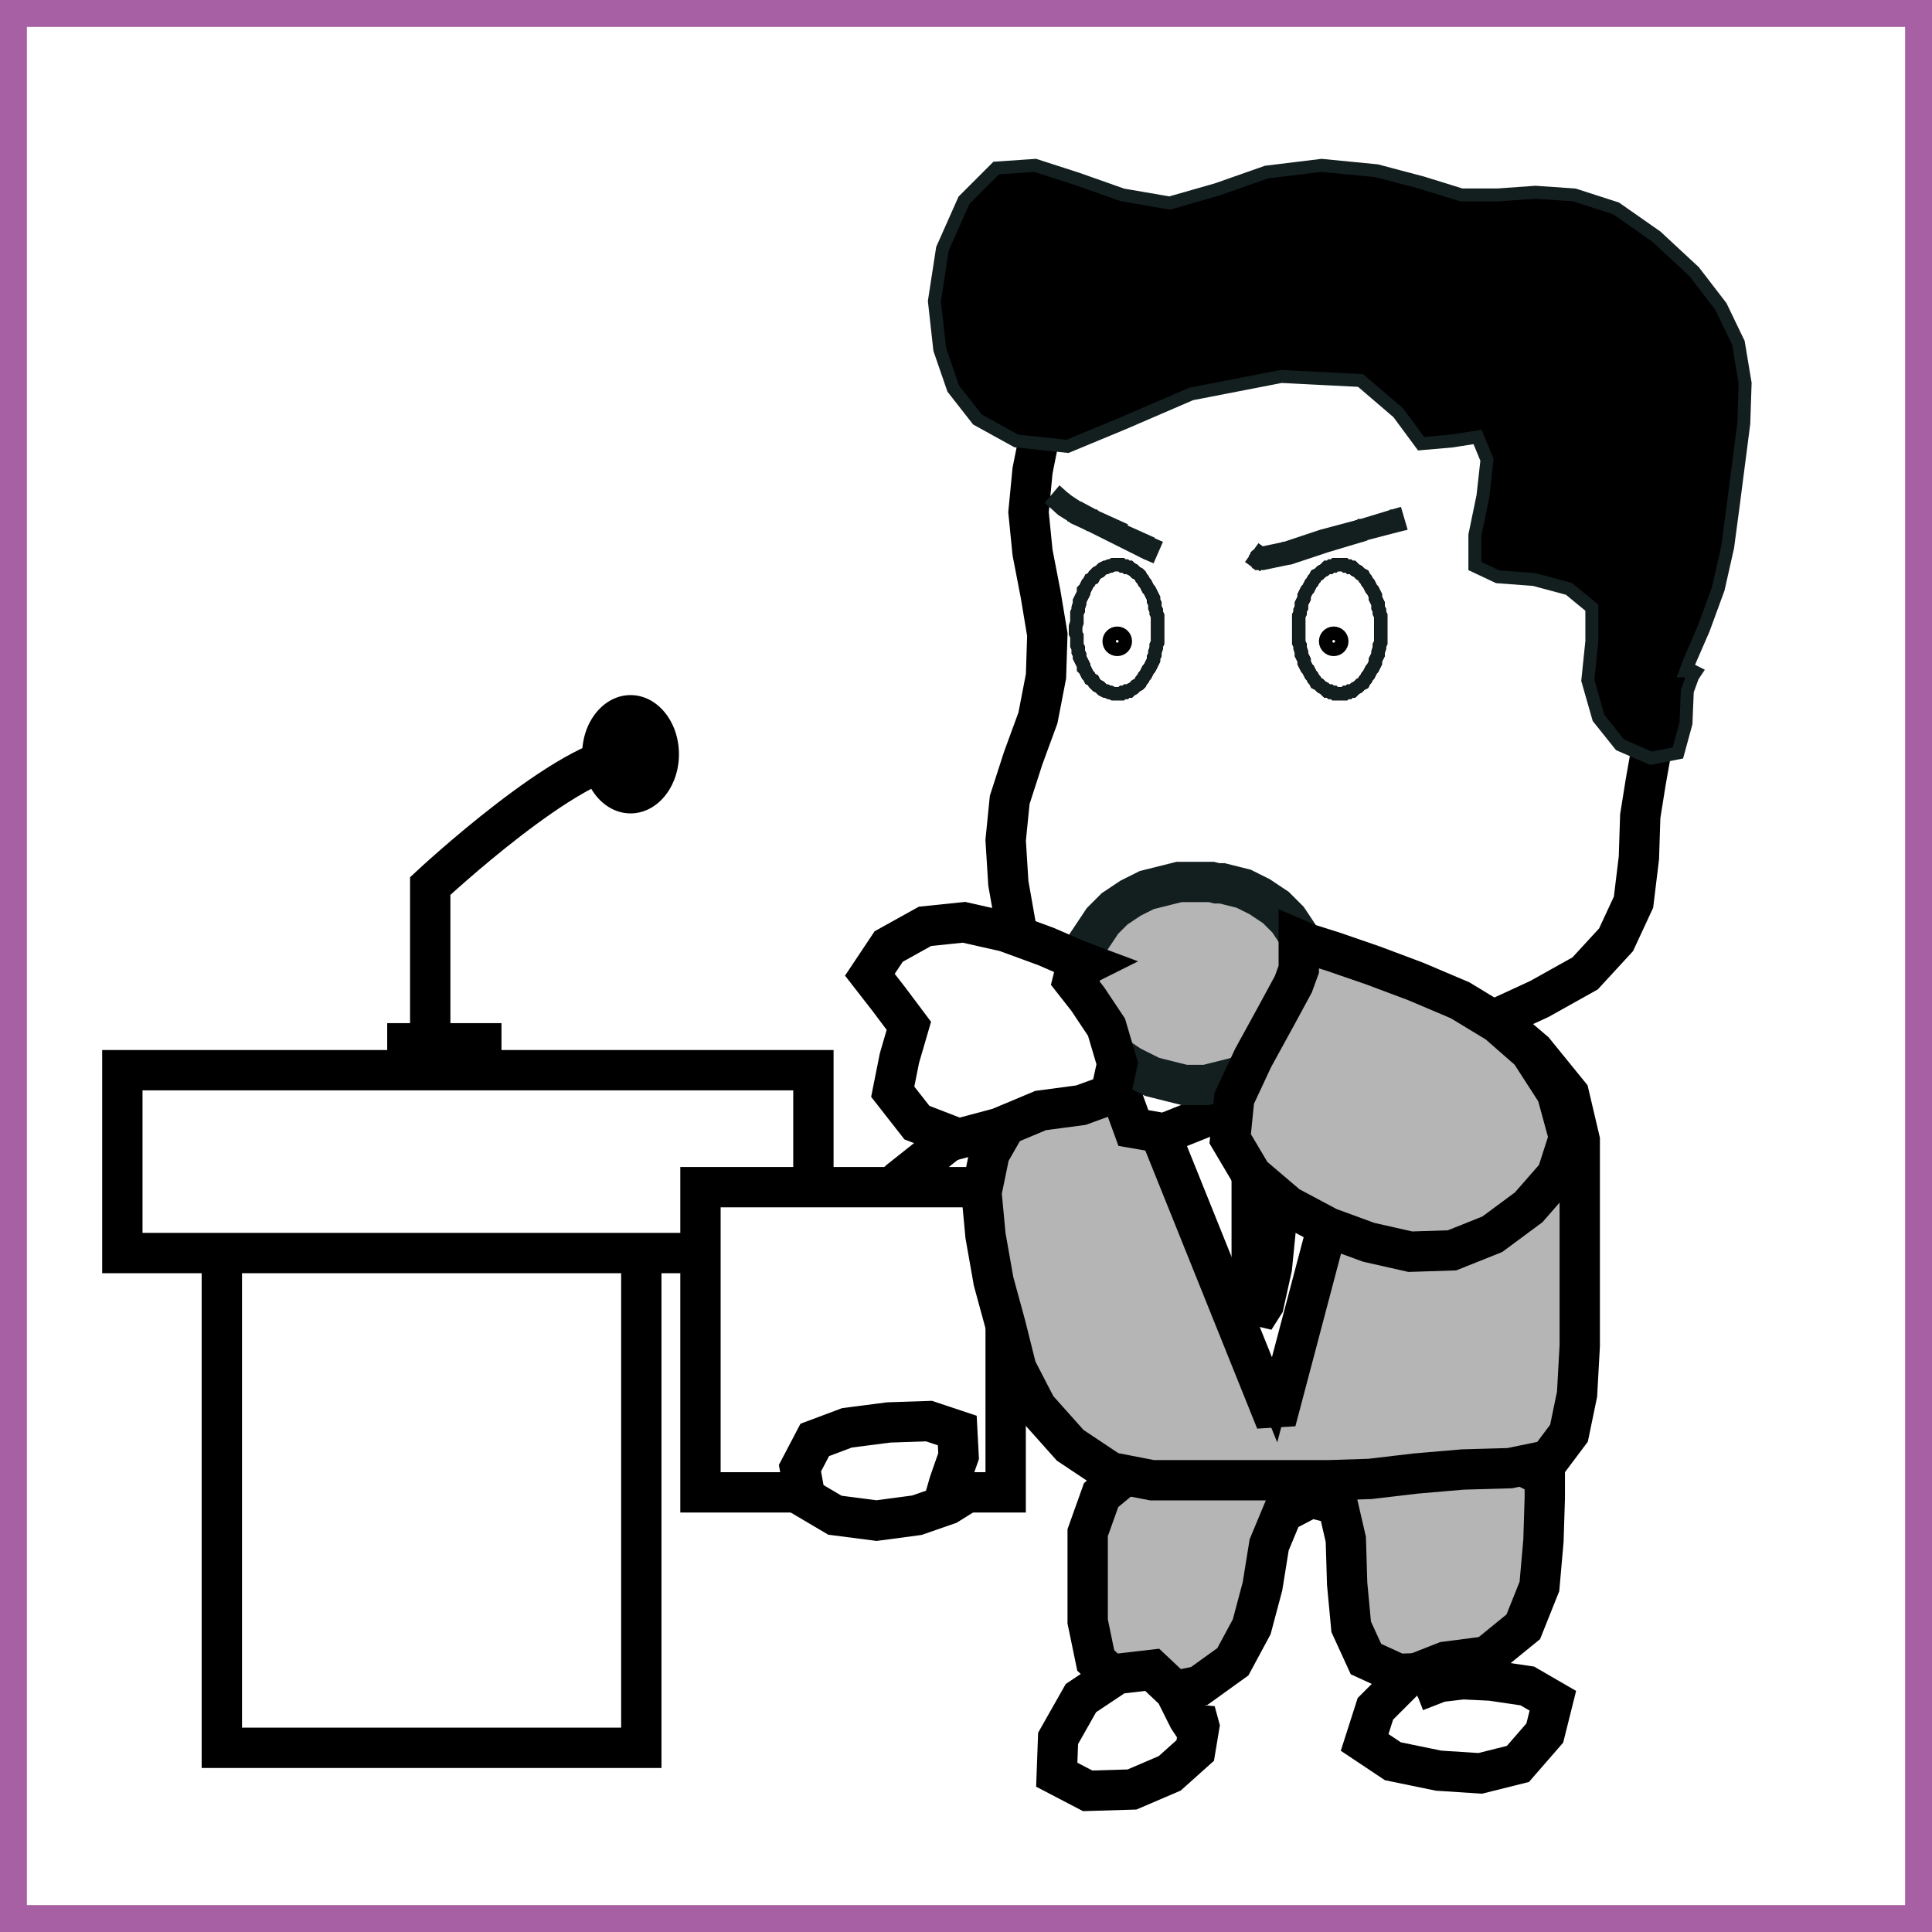
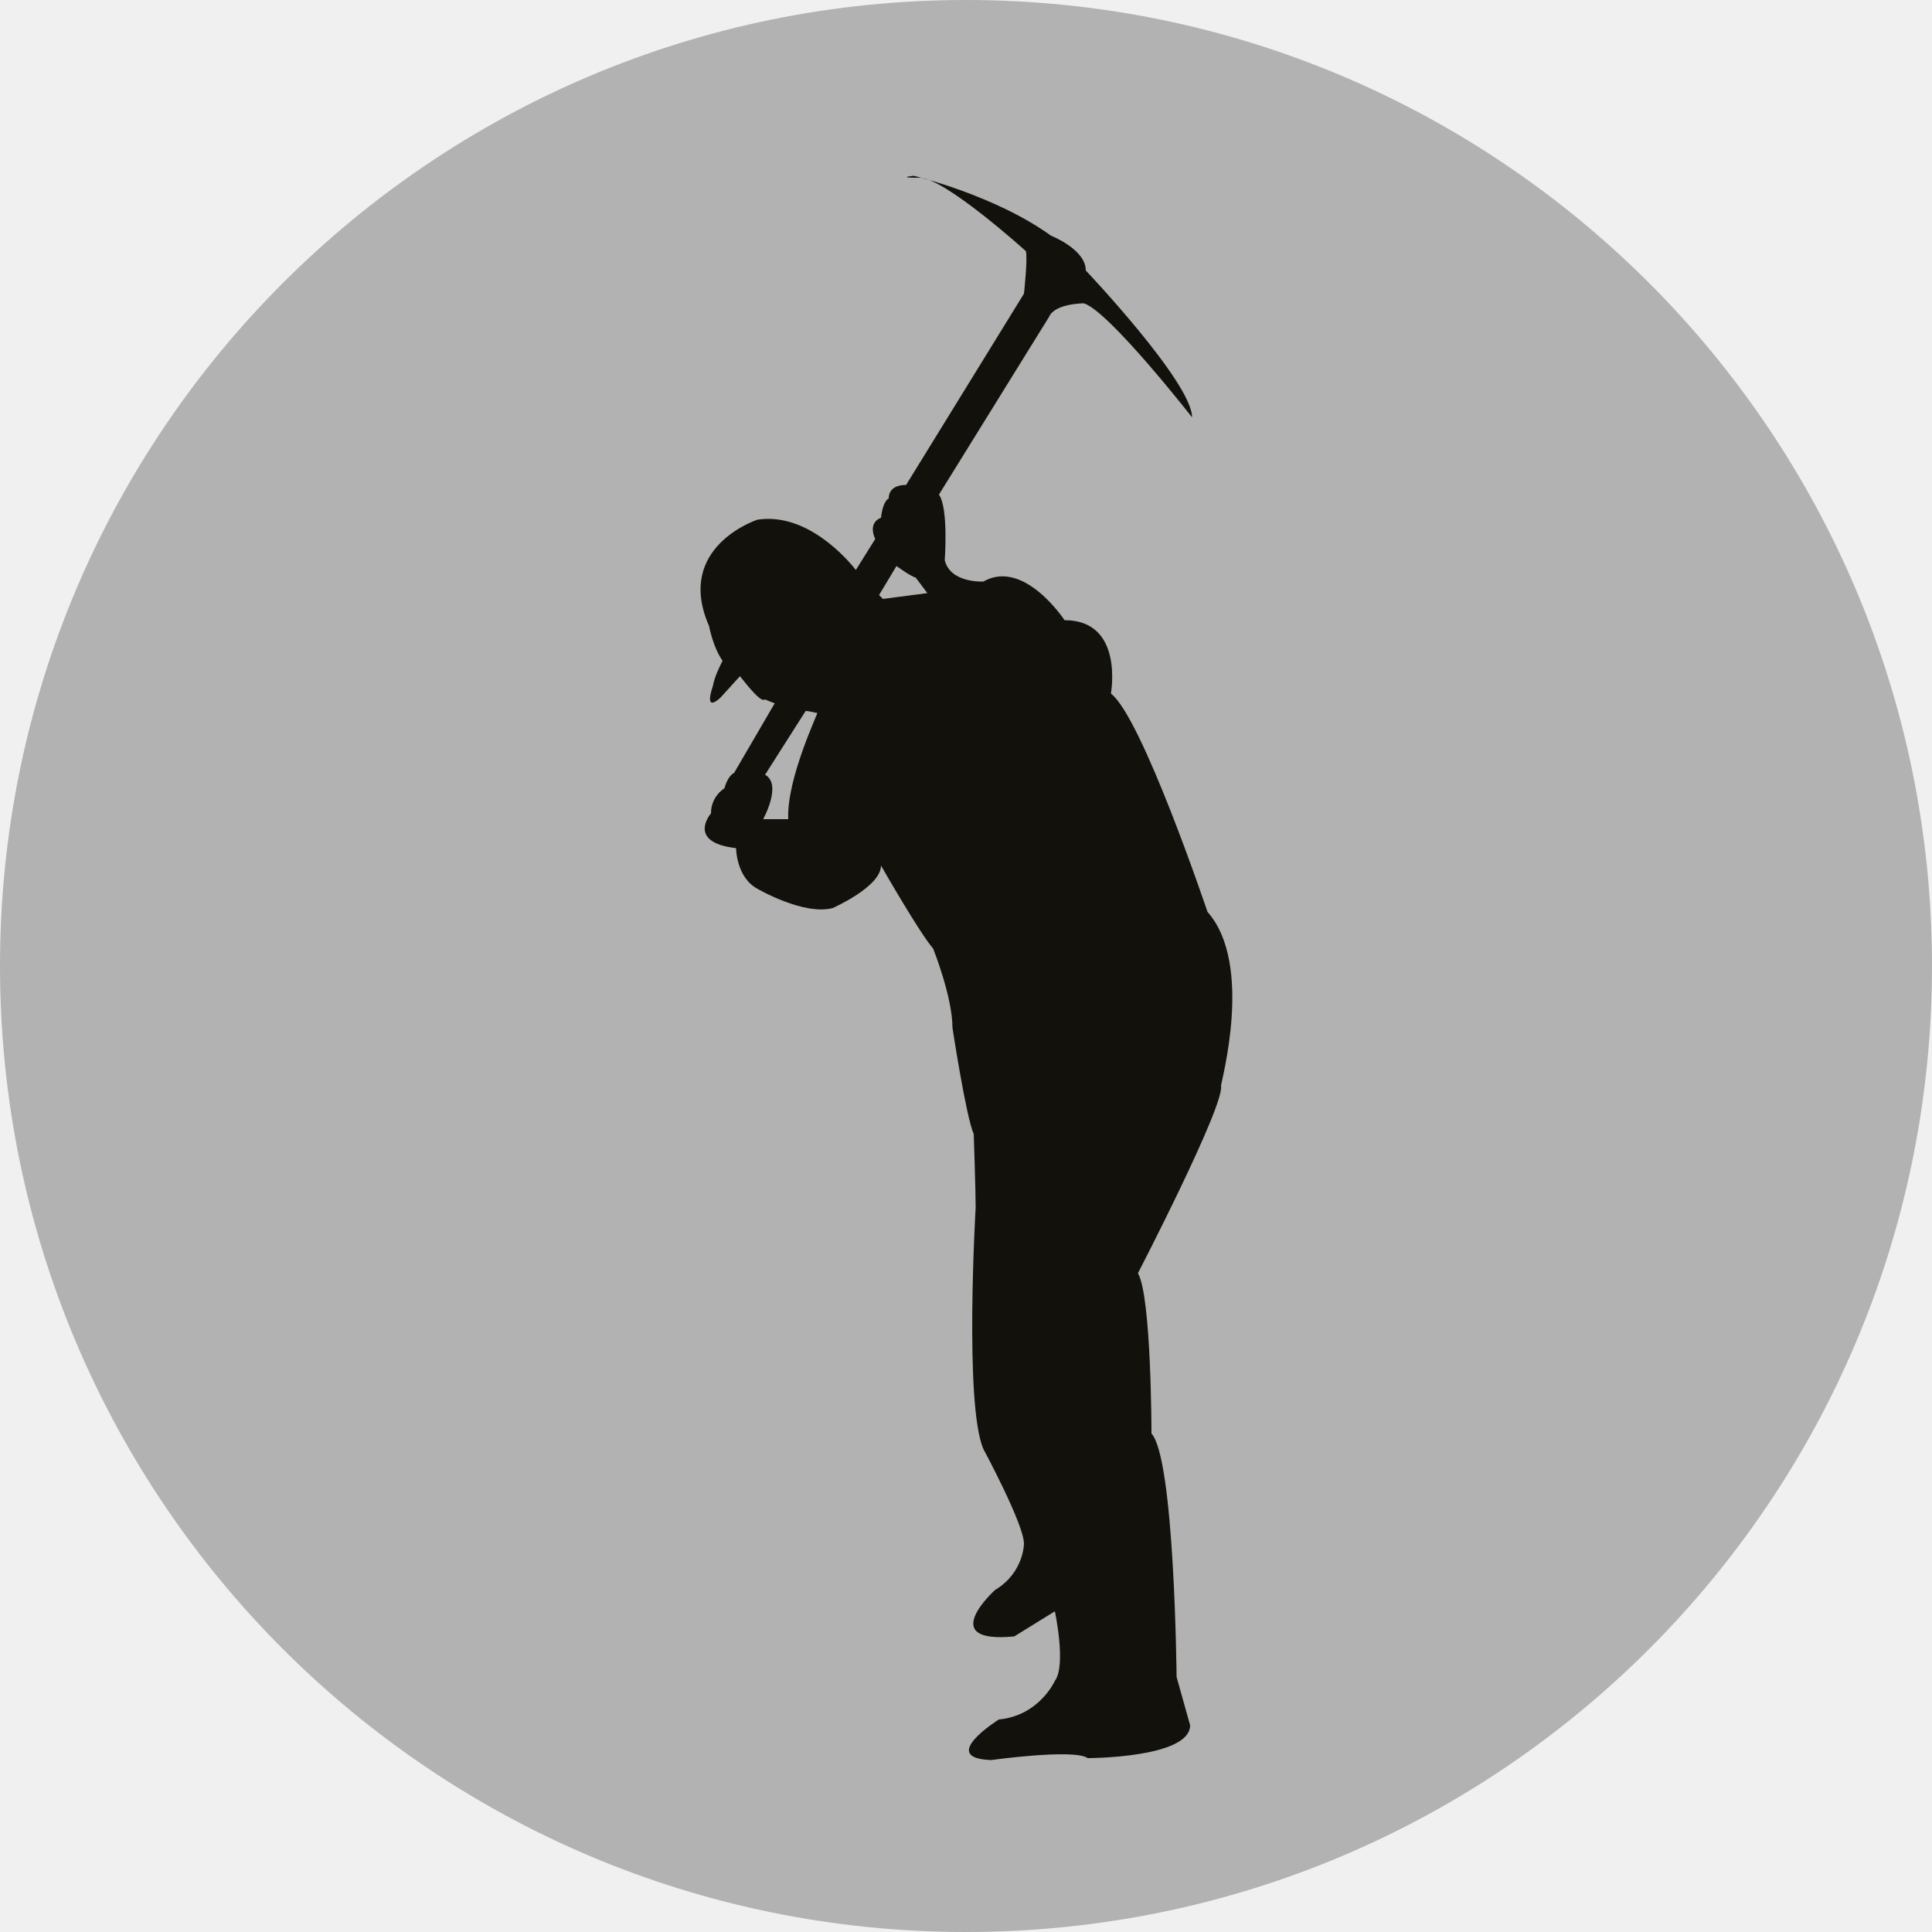
- <svg xmlns="http://www.w3.org/2000/svg" version="1.1" id="レイヤー_1" x="0px" y="0px" viewBox="349.5 226.3 143.7 143.7" enable-background="new 349.5 226.3 143.7 143.7" xml:space="preserve">
-   <rect x="350.5" y="227.3" fill="#FFFFFF" stroke="#A660A3" stroke-width="2" stroke-miterlimit="10" width="141.7" height="141.7" />
-   <rect x="366" y="314.9" fill="#FFFFFF" stroke="#000000" stroke-width="3" stroke-miterlimit="10" width="31.2" height="41.4" />
-   <rect x="358.6" y="305.9" fill="#FFFFFF" stroke="#000000" stroke-width="3" stroke-miterlimit="10" width="51.4" height="13.6" />
-   <polyline fill="none" stroke="#000000" stroke-width="3" stroke-miterlimit="10" points="378.3,303.9 381.5,303.9 386.8,303.9 " />
-   <path fill="none" stroke="#000000" stroke-width="3" stroke-miterlimit="10" d="M381.5,303.9v-11.7c0,0,10.5-9.8,14.8-9.7" />
-   <ellipse cx="396.4" cy="282.4" rx="3.6" ry="4.4" />
-   <polygon fill="#B5B5B6" stroke="#000000" stroke-miterlimit="10" points="464,335.1 464.3,334.8 464.4,334.6 464.4,335.4   464.4,337.7 464.3,340.9 464,344.3 462.8,347.3 460.1,349.5 456.7,350.7 453.5,350.8 451.1,349.7 450,347.3 449.7,344.1   449.6,340.8 449,338.2 447,337.7 444.9,338.8 443.9,341.2 443.4,344.3 442.6,347.3 441.2,349.9 438.7,351.7 435.7,352.3 433,351.7   431,349.8 430.4,346.9 430.4,343.5 430.4,340.3 431.4,337.5 434.3,335.1 438,333.2 441.3,332 444.5,331.4 447.8,331.2 451.2,331.2   454.4,331.2 457.3,331.7 460.1,333.3 462.1,335 463.1,335.5 463.6,335.4 " />
-   <polygon fill="none" stroke="#000000" stroke-width="3" stroke-miterlimit="2.613" points="464,335.1 464.3,334.8 464.4,334.6   464.4,335.4 464.4,337.7 464.3,340.9 464,344.3 462.8,347.3 460.1,349.5 456.7,350.7 453.5,350.8 451.1,349.7 450,347.3   449.7,344.1 449.6,340.8 449,338.2 447,337.7 444.9,338.8 443.9,341.2 443.4,344.3 442.6,347.3 441.2,349.9 438.7,351.7   435.7,352.3 433,351.7 431,349.8 430.4,346.9 430.4,343.5 430.4,340.3 431.4,337.5 434.3,335.1 438,333.2 441.3,332 444.5,331.4   447.8,331.2 451.2,331.2 454.4,331.2 457.3,331.7 460.1,333.3 462.1,335 463.1,335.5 463.6,335.4 " />
-   <polygon fill="#CAD1E2" stroke="#000000" stroke-miterlimit="10" points="434.8,313.3 435.4,312.9 435.6,312.8 434.9,313.4   432.6,315 429.6,317.5 426.9,320.7 424.5,324.1 422.5,327.2 421.1,330.3 420.4,333.3 419.2,335.8 416.4,336.8 412.9,336.9   409.4,336.4 406.7,335 405.5,332.5 405.6,329.4 406.8,326.4 408.7,323.3 410.7,320.2 413.3,317.2 416.4,314.1 419.8,311.4   423,309.3 425.9,308.5 428.6,309.3 430.9,311 432.6,312.4 433.8,313.3 " />
-   <polygon fill="#FFFFFF" stroke="#000000" stroke-width="3" stroke-miterlimit="2.613" points="434.8,313.3 435.4,312.9   435.6,312.8 434.9,313.4 432.6,315 429.6,317.5 426.9,320.7 424.5,324.1 422.5,327.2 421.1,330.3 420.4,333.3 419.2,335.8   416.4,336.8 412.9,336.9 409.4,336.4 406.7,335 405.5,332.5 405.6,329.4 406.8,326.4 408.7,323.3 410.7,320.2 413.3,317.2   416.4,314.1 419.8,311.4 423,309.3 425.9,308.5 428.6,309.3 430.9,311 432.6,312.4 433.8,313.3 " />
-   <polygon fill="#FFFFFF" stroke="#000000" stroke-miterlimit="10" points="401.6,337.3 424.3,337.3 424.3,314.6 401.6,314.6 " />
-   <polygon fill="none" stroke="#000000" stroke-width="3" stroke-miterlimit="2.613" points="401.6,337.3 424.3,337.3 424.3,314.6   401.6,314.6 " />
-   <polygon fill="#FFFFFF" stroke="#000000" stroke-width="3" stroke-miterlimit="2.613" points="420.4,337.3 420,337.3 419.9,337.3   420.1,336.6 420.8,334.6 420.7,332.7 418.6,332 415.6,332.1 412.5,332.5 410.1,333.4 409,335.5 409.4,337.7 411.6,339 414.7,339.4   417.7,339 420,338.2 420.8,337.7 420.7,337.4 " />
-   <polygon fill="none" stroke="#000000" stroke-width="0.964" stroke-miterlimit="2.613" points="420.4,337.3 420,337.3   419.9,337.3 420.1,336.6 420.8,334.6 420.7,332.7 418.6,332 415.6,332.1 412.5,332.5 410.1,333.4 409,335.5 409.4,337.7 411.6,339   414.7,339.4 417.7,339 420,338.2 420.8,337.7 420.7,337.4 " />
-   <polygon points="472.3,282.3 472.3,281.2 472.3,277.9 472.2,273.8 471.9,270.1 471.5,266.7 471.4,263.5 471.1,260.5 470.1,257.4   468.4,254.6 465.7,252.2 462.6,250.2 459.2,248.7 455.4,247.7 450.9,247.4 446.4,247.4 442.6,247.4 439.2,247.7 436.1,248.7   433.1,250.3 430.4,252.6 428.2,255.3 426.9,258.3 426.3,261.3 426,264.4 426.3,267.4 426.9,270.5 427.4,273.5 427.3,276.6   426.7,279.7 425.6,282.7 424.6,285.8 424.3,288.8 424.5,292 425.1,295.4 426.7,298.7 429.5,301.5 432.9,303.8 436.1,305.4   439.2,306.4 442.6,306.7 446,306.6 449.2,306.3 452.4,305.5 456.1,304.1 460.1,302.4 464,300.6 467.4,298.7 469.7,296.2 471,293.4   471.4,290.1 471.5,287 471.9,284.5 472.2,282.8 " />
-   <polygon fill="#FFFFFF" stroke="#000000" stroke-width="3" stroke-miterlimit="2.613" points="472.3,282.3 472.3,281.2   472.3,277.9 472.2,273.8 471.9,270.1 471.5,266.7 471.4,263.5 471.1,260.5 470.1,257.4 468.4,254.6 465.7,252.2 462.6,250.2   459.2,248.7 455.4,247.7 450.9,247.4 446.4,247.4 442.6,247.4 439.2,247.7 436.1,248.7 433.1,250.3 430.4,252.6 428.2,255.3   426.9,258.3 426.3,261.3 426,264.4 426.3,267.4 426.9,270.5 427.4,273.5 427.3,276.6 426.7,279.7 425.6,282.7 424.6,285.8   424.3,288.8 424.5,292 425.1,295.4 426.7,298.7 429.5,301.5 432.9,303.8 436.1,305.4 439.2,306.4 442.6,306.7 446,306.6   449.2,306.3 452.4,305.5 456.1,304.1 460.1,302.4 464,300.6 467.4,298.7 469.7,296.2 471,293.4 471.4,290.1 471.5,287 471.9,284.5   472.2,282.8 " />
-   <polygon fill="#131E1F" points="453.4,265.9 453.4,265.9 454.2,265.7 453.7,264 453,264.2 453.4,265.9 453,264.2 452.9,264.2   452.8,264.3 452.7,264.3 452.6,264.4 452.6,264.4 452.5,264.5 452.4,264.6 452.4,264.6 452.4,264.7 452.4,264.8 452.3,264.9   452.3,265 452.3,265 452.3,265.1 452.3,265.2 452.4,265.3 452.4,265.4 452.4,265.4 452.5,265.5 452.5,265.6 452.6,265.6   452.6,265.7 452.7,265.7 452.7,265.8 452.8,265.8 452.9,265.9 453,265.9 453.1,265.9 453.1,265.9 453.2,265.9 453.3,265.9 " />
-   <polygon fill="#131E1F" points="450.7,264.9 451.1,266.5 453.4,265.9 453,264.2 450.7,264.9 450.7,264.9 450.7,264.9 450.6,264.9   450.5,264.9 450.4,265 450.3,265 450.3,265.1 450.2,265.2 450.2,265.2 450.1,265.3 450.1,265.4 450.1,265.4 450,265.5 450,265.6   450,265.7 450,265.8 450.1,265.9 450.1,265.9 450.1,266 450.1,266.1 450.2,266.2 450.2,266.2 450.3,266.3 450.3,266.3 450.4,266.4   450.4,266.4 450.5,266.5 450.6,266.5 450.7,266.5 450.8,266.6 450.9,266.6 450.9,266.6 451,266.5 451.1,266.5 " />
-   <polygon fill="#131E1F" points="447.7,265.7 448.2,267.4 451.2,266.5 450.7,264.9 447.7,265.7 447.7,265.7 447.7,265.7 447.6,265.8   447.5,265.8 447.4,265.9 447.4,265.9 447.3,266 447.3,266 447.2,266.1 447.2,266.2 447.1,266.2 447.1,266.3 447.1,266.4   447.1,266.5 447.1,266.6 447.1,266.6 447.1,266.7 447.1,266.8 447.2,266.9 447.2,267 447.2,267 447.3,267.1 447.3,267.2   447.4,267.2 447.4,267.3 447.5,267.3 447.6,267.4 447.7,267.4 447.7,267.4 447.8,267.4 447.9,267.4 448,267.4 448.1,267.4   448.2,267.4 " />
-   <polygon fill="#131E1F" points="445.4,268.3 445.5,268.3 448.2,267.4 447.7,265.7 445,266.6 445.4,268.3 445,266.6 444.9,266.6   444.8,266.7 444.7,266.7 444.6,266.8 444.6,266.9 444.5,266.9 444.5,267 444.4,267.1 444.4,267.1 444.4,267.2 444.4,267.3   444.4,267.4 444.4,267.5 444.4,267.5 444.4,267.6 444.4,267.7 444.4,267.8 444.5,267.8 444.5,267.9 444.6,268 444.6,268   444.7,268.1 444.7,268.1 444.8,268.2 444.9,268.2 444.9,268.3 445,268.3 445.1,268.3 445.2,268.3 445.3,268.3 445.4,268.3   445.5,268.3 " />
-   <polygon fill="#131E1F" points="442.8,268.6 443.5,268.7 445.4,268.3 445,266.6 443.1,267 442.8,268.6 443.1,267 443,267.1   442.9,267.1 442.8,267.2 442.7,267.2 442.6,267.3 442.6,267.3 442.5,267.4 442.5,267.4 442.5,267.5 442.4,267.6 442.4,267.7   442.4,267.8 442.4,267.8 442.4,267.9 442.4,268 442.4,268.1 442.4,268.2 442.5,268.2 442.5,268.3 442.5,268.4 442.6,268.4   442.6,268.5 442.7,268.6 442.8,268.6 442.8,268.7 442.9,268.7 443,268.7 443.1,268.7 443.2,268.8 443.2,268.8 443.3,268.7   443.5,268.7 " />
-   <polygon fill="#131E1F" points="442.1,268.1 442.8,268.6 443.8,267.2 443.1,266.7 " />
-   <polygon fill="#FFFFFF" points="435.6,267.4 435,267.1 433,266.1 430.8,265 429.5,264.4 428.6,263.8 427.8,263.1 " />
-   <polygon fill="#131E1F" points="434.6,267.9 434.6,267.9 435.3,268.2 436,266.6 435.3,266.3 434.6,267.9 435.3,266.3 435.3,266.3   435.2,266.3 435.1,266.2 435,266.2 434.9,266.2 434.8,266.2 434.7,266.3 434.6,266.3 434.6,266.3 434.5,266.4 434.4,266.4   434.4,266.5 434.3,266.5 434.3,266.6 434.2,266.7 434.2,266.7 434.2,266.8 434.1,266.9 434.1,267 434.1,267.1 434.1,267.1   434.1,267.2 434.1,267.3 434.1,267.4 434.2,267.4 434.2,267.5 434.2,267.6 434.3,267.7 434.3,267.7 434.4,267.8 434.5,267.8   434.6,267.9 " />
-   <polygon fill="#131E1F" points="433.4,265.3 432.6,266.9 434.6,267.9 435.4,266.3 433.4,265.4 433.4,265.3 433.4,265.4 433.3,265.3   433.2,265.3 433.1,265.3 433,265.2 432.9,265.2 432.9,265.3 432.8,265.3 432.7,265.3 432.6,265.3 432.6,265.4 432.5,265.4   432.4,265.5 432.4,265.5 432.3,265.6 432.3,265.7 432.2,265.7 432.2,265.8 432.2,265.9 432.2,266 432.1,266 432.1,266.1   432.1,266.2 432.1,266.3 432.2,266.4 432.2,266.4 432.2,266.5 432.3,266.6 432.3,266.7 432.4,266.7 432.5,266.8 432.5,266.8   432.6,266.9 " />
-   <polygon fill="#131E1F" points="430.4,265.8 430.4,265.8 432.6,266.9 433.4,265.3 431.2,264.3 430.4,265.8 431.2,264.3 431.1,264.2   431,264.2 430.9,264.2 430.8,264.2 430.7,264.2 430.7,264.2 430.6,264.2 430.5,264.2 430.4,264.3 430.4,264.3 430.3,264.3   430.2,264.4 430.2,264.5 430.1,264.5 430.1,264.6 430,264.7 430,264.7 430,264.8 430,264.9 429.9,265 429.9,265 429.9,265.1   430,265.2 430,265.3 430,265.4 430,265.4 430.1,265.5 430.1,265.6 430.2,265.7 430.3,265.7 430.3,265.8 " />
-   <polygon fill="#131E1F" points="429,265.1 429.1,265.2 430.4,265.8 431.2,264.3 429.9,263.6 429,265.1 429.9,263.6 429.8,263.6   429.7,263.5 429.6,263.5 429.5,263.5 429.4,263.5 429.4,263.5 429.3,263.5 429.2,263.6 429.1,263.6 429.1,263.6 429,263.7   428.9,263.7 428.9,263.8 428.8,263.9 428.8,263.9 428.7,264 428.7,264.1 428.7,264.2 428.7,264.2 428.6,264.3 428.6,264.4   428.6,264.5 428.6,264.5 428.7,264.6 428.7,264.7 428.7,264.8 428.8,264.9 428.8,264.9 428.9,265 428.9,265.1 429,265.1   429.1,265.2 " />
-   <polygon fill="#131E1F" points="428.1,264.5 428.2,264.6 429,265.1 430,263.7 429.1,263.1 428.1,264.5 429.1,263.1 429,263   428.9,263 428.8,263 428.8,263 428.7,263 428.6,263 428.5,263 428.4,263 428.3,263 428.3,263 428.2,263.1 428.1,263.1 428.1,263.2   428,263.2 428,263.3 427.9,263.4 427.9,263.4 427.8,263.5 427.8,263.6 427.8,263.7 427.8,263.7 427.8,263.8 427.8,263.9 427.8,264   427.8,264.1 427.8,264.1 427.9,264.2 427.9,264.3 428,264.4 428,264.4 428.1,264.5 428.2,264.6 " />
-   <polygon fill="#131E1F" points="427.2,263.7 428.1,264.5 429.2,263.2 428.3,262.4 " />
-   <polygon fill="#FFFFFF" stroke="#000000" stroke-miterlimit="2.613" points="452.2,273.1 452.2,272.9 452.2,272.6 452.2,272.4   452.2,272.1 452.1,271.9 452.1,271.7 452,271.5 452,271.2 451.9,271 451.8,270.8 451.8,270.6 451.7,270.4 451.6,270.2 451.5,270.1   451.4,269.9 451.3,269.7 451.2,269.6 451.1,269.4 451,269.3 450.9,269.1 450.7,269 450.6,268.9 450.5,268.8 450.3,268.7   450.2,268.6 450.1,268.5 449.9,268.5 449.8,268.4 449.6,268.4 449.5,268.3 449.3,268.3 449.2,268.3 449,268.3 448.8,268.3   448.7,268.4 448.5,268.4 448.4,268.5 448.2,268.5 448.1,268.6 448,268.7 447.8,268.8 447.7,268.9 447.6,269 447.4,269.1   447.3,269.3 447.2,269.4 447.1,269.6 447,269.7 446.9,269.9 446.8,270.1 446.7,270.2 446.6,270.4 446.5,270.6 446.5,270.8   446.4,271 446.3,271.2 446.3,271.5 446.2,271.7 446.2,271.9 446.1,272.1 446.1,272.4 446.1,272.6 446.1,272.9 446.1,273.1   446.1,273.4 446.1,273.6 446.1,273.8 446.1,274.1 446.2,274.3 446.2,274.5 446.3,274.8 446.3,275 446.4,275.2 446.5,275.4   446.5,275.6 446.6,275.8 446.7,276 446.8,276.1 446.9,276.3 447,276.5 447.1,276.6 447.2,276.8 447.3,276.9 447.4,277.1   447.6,277.2 447.7,277.3 447.8,277.4 448,277.5 448.1,277.6 448.2,277.7 448.4,277.7 448.5,277.8 448.7,277.8 448.8,277.9   449,277.9 449.2,277.9 449.3,277.9 449.5,277.9 449.6,277.8 449.8,277.8 449.9,277.7 450.1,277.7 450.2,277.6 450.3,277.5   450.5,277.4 450.6,277.3 450.7,277.2 450.9,277.1 451,276.9 451.1,276.8 451.2,276.6 451.3,276.5 451.4,276.3 451.5,276.1   451.6,276 451.7,275.8 451.8,275.6 451.8,275.4 451.9,275.2 452,275 452,274.8 452.1,274.5 452.1,274.3 452.2,274.1 452.2,273.8   452.2,273.6 452.2,273.4 " />
-   <polyline fill="none" stroke="#131E1F" stroke-width="0.964" stroke-miterlimit="2.613" points="452.2,273.1 452.2,272.9   452.2,272.6 452.2,272.4 452.2,272.1 452.1,271.9 452.1,271.7 452,271.5 452,271.2 451.9,271 451.8,270.8 451.8,270.6 451.7,270.4   451.6,270.2 451.5,270.1 451.4,269.9 451.3,269.7 451.2,269.6 451.1,269.4 451,269.3 450.9,269.1 450.7,269 450.6,268.9   450.5,268.8 450.3,268.7 450.2,268.6 450.1,268.5 449.9,268.5 449.8,268.4 449.6,268.4 449.5,268.3 449.3,268.3 449.2,268.3   449,268.3 448.8,268.3 448.7,268.4 448.5,268.4 448.4,268.5 448.2,268.5 448.1,268.6 448,268.7 447.8,268.8 447.7,268.9 447.6,269   447.4,269.1 447.3,269.3 447.2,269.4 447.1,269.6 447,269.7 446.9,269.9 446.8,270.1 446.7,270.2 446.6,270.4 446.5,270.6   446.5,270.8 446.4,271 446.3,271.2 446.3,271.5 446.2,271.7 446.2,271.9 446.1,272.1 446.1,272.4 446.1,272.6 446.1,272.9   446.1,273.1 446.1,273.4 446.1,273.6 446.1,273.8 446.1,274.1 446.2,274.3 446.2,274.5 446.3,274.8 446.3,275 446.4,275.2   446.5,275.4 446.5,275.6 446.6,275.8 446.7,276 446.8,276.1 446.9,276.3 447,276.5 447.1,276.6 447.2,276.8 447.3,276.9   447.4,277.1 447.6,277.2 447.7,277.3 447.8,277.4 448,277.5 448.1,277.6 448.2,277.7 448.4,277.7 448.5,277.8 448.7,277.8   448.8,277.9 449,277.9 449.2,277.9 449.3,277.9 449.5,277.9 449.6,277.8 449.8,277.8 449.9,277.7 450.1,277.7 450.2,277.6   450.3,277.5 450.5,277.4 450.6,277.3 450.7,277.2 450.9,277.1 451,276.9 451.1,276.8 451.2,276.6 451.3,276.5 451.4,276.3   451.5,276.1 451.6,276 451.7,275.8 451.8,275.6 451.8,275.4 451.9,275.2 452,275 452,274.8 452.1,274.5 452.1,274.3 452.2,274.1   452.2,273.8 452.2,273.6 452.2,273.4 452.2,273.1 " />
-   <polygon fill="#FFFFFF" stroke="#000000" stroke-miterlimit="2.613" points="435.6,273.1 435.6,272.9 435.6,272.6 435.6,272.4   435.6,272.1 435.5,271.9 435.5,271.7 435.4,271.5 435.4,271.2 435.3,271 435.3,270.8 435.2,270.6 435.1,270.4 435,270.2   434.9,270.1 434.8,269.9 434.7,269.7 434.6,269.6 434.5,269.4 434.4,269.3 434.3,269.1 434.2,269 434,268.9 433.9,268.8   433.8,268.7 433.6,268.6 433.5,268.5 433.3,268.5 433.2,268.4 433,268.4 432.9,268.3 432.7,268.3 432.6,268.3 432.4,268.3   432.3,268.3 432.1,268.4 432,268.4 431.8,268.5 431.7,268.5 431.5,268.6 431.4,268.7 431.3,268.8 431.1,268.9 431,269 430.9,269.1   430.8,269.3 430.6,269.4 430.5,269.6 430.4,269.7 430.3,269.9 430.2,270.1 430.1,270.2 430.1,270.4 430,270.6 429.9,270.8   429.8,271 429.8,271.2 429.7,271.5 429.7,271.7 429.6,271.9 429.6,272.1 429.6,272.4 429.6,272.6 429.5,272.9 429.5,273.1   429.5,273.4 429.6,273.6 429.6,273.8 429.6,274.1 429.6,274.3 429.7,274.5 429.7,274.8 429.8,275 429.8,275.2 429.9,275.4   430,275.6 430.1,275.8 430.1,276 430.2,276.1 430.3,276.3 430.4,276.5 430.5,276.6 430.6,276.8 430.8,276.9 430.9,277.1 431,277.2   431.1,277.3 431.3,277.4 431.4,277.5 431.5,277.6 431.7,277.7 431.8,277.7 432,277.8 432.1,277.8 432.3,277.9 432.4,277.9   432.6,277.9 432.7,277.9 432.9,277.9 433,277.8 433.2,277.8 433.3,277.7 433.5,277.7 433.6,277.6 433.8,277.5 433.9,277.4   434,277.3 434.2,277.2 434.3,277.1 434.4,276.9 434.5,276.8 434.6,276.6 434.7,276.5 434.8,276.3 434.9,276.1 435,276 435.1,275.8   435.2,275.6 435.3,275.4 435.3,275.2 435.4,275 435.4,274.8 435.5,274.5 435.5,274.3 435.6,274.1 435.6,273.8 435.6,273.6   435.6,273.4 " />
-   <polyline fill="none" stroke="#131E1F" stroke-width="0.964" stroke-miterlimit="2.613" points="435.6,273.1 435.6,272.9   435.6,272.6 435.6,272.4 435.6,272.1 435.5,271.9 435.5,271.7 435.4,271.5 435.4,271.2 435.3,271 435.3,270.8 435.2,270.6   435.1,270.4 435,270.2 434.9,270.1 434.8,269.9 434.7,269.7 434.6,269.6 434.5,269.4 434.4,269.3 434.3,269.1 434.2,269 434,268.9   433.9,268.8 433.8,268.7 433.6,268.6 433.5,268.5 433.3,268.5 433.2,268.4 433,268.4 432.9,268.3 432.7,268.3 432.6,268.3   432.4,268.3 432.3,268.3 432.1,268.4 432,268.4 431.8,268.5 431.7,268.5 431.5,268.6 431.4,268.7 431.3,268.8 431.1,268.9 431,269   430.9,269.1 430.8,269.3 430.6,269.4 430.5,269.6 430.4,269.7 430.3,269.9 430.2,270.1 430.1,270.2 430.1,270.4 430,270.6   429.9,270.8 429.8,271 429.8,271.2 429.7,271.5 429.7,271.7 429.6,271.9 429.6,272.1 429.6,272.4 429.6,272.6 429.5,272.9   429.5,273.1 429.5,273.4 429.6,273.6 429.6,273.8 429.6,274.1 429.6,274.3 429.7,274.5 429.7,274.8 429.8,275 429.8,275.2   429.9,275.4 430,275.6 430.1,275.8 430.1,276 430.2,276.1 430.3,276.3 430.4,276.5 430.5,276.6 430.6,276.8 430.8,276.9   430.9,277.1 431,277.2 431.1,277.3 431.3,277.4 431.4,277.5 431.5,277.6 431.7,277.7 431.8,277.7 432,277.8 432.1,277.8   432.3,277.9 432.4,277.9 432.6,277.9 432.7,277.9 432.9,277.9 433,277.8 433.2,277.8 433.3,277.7 433.5,277.7 433.6,277.6   433.8,277.5 433.9,277.4 434,277.3 434.2,277.2 434.3,277.1 434.4,276.9 434.5,276.8 434.6,276.6 434.7,276.5 434.8,276.3   434.9,276.1 435,276 435.1,275.8 435.2,275.6 435.3,275.4 435.3,275.2 435.4,275 435.4,274.8 435.5,274.5 435.5,274.3 435.6,274.1   435.6,273.8 435.6,273.6 435.6,273.4 435.6,273.1 " />
-   <polygon fill="#B5B5B6" stroke="#000000" stroke-miterlimit="10" points="460.1,301.5 460.9,302.2 463.6,304.5 466.2,307.7   467,311.1 467,314.7 467,318.5 467,322.4 467,326.4 466.8,330 466.2,332.9 464.7,334.9 461.8,335.5 458.3,335.6 454.8,335.9   451.4,336.3 448.3,336.4 445.1,336.4 441.7,336.4 438.4,336.4 435.2,336.4 432.1,335.8 429.1,333.8 426.6,331 425.1,328.1   424.3,324.9 423.4,321.6 422.8,318.2 422.5,315 423.1,312.1 424.7,309.3 427.1,307.3 429.9,306.3 433,306.1 436.1,306.3   439.1,306.6 442.2,306.7 445.2,306.6 448.3,306.3 451.2,305.6 454,304.5 455.9,303.3 456.6,302.4 " />
-   <polyline fill="none" stroke="#000000" stroke-width="3" stroke-miterlimit="2.613" points="460.1,301.5 460.9,302.2 463.6,304.5   466.2,307.7 467,311.1 467,314.7 467,318.5 467,322.4 467,326.4 466.8,330 466.2,332.9 464.7,334.9 461.8,335.5 458.3,335.6   454.8,335.9 451.4,336.3 448.3,336.4 445.1,336.4 441.7,336.4 438.4,336.4 435.2,336.4 432.1,335.8 429.1,333.8 426.6,331   425.1,328.1 424.3,324.9 423.4,321.6 422.8,318.2 422.5,315 423.1,312.1 424.7,309.3 427.1,307.3 429.9,306.3 433,306.1   436.1,306.3 439.1,306.6 442.2,306.7 445.2,306.6 448.3,306.3 451.2,305.6 454,304.5 455.9,303.3 456.6,302.4 " />
-   <polygon fill="#FFFFFF" points="452.2,305.9 451.3,305.9 449.6,305.9 " />
-   <polyline fill="none" stroke="#131E1F" stroke-width="3" stroke-miterlimit="2.613" points="452.2,305.9 451.3,305.9 449.6,305.9   " />
-   <polygon fill="#FFFFFF" stroke="#000000" stroke-miterlimit="10" points="451.3,305.9 444.4,332 433.9,305.9 " />
-   <polygon fill="none" stroke="#000000" stroke-width="3" stroke-miterlimit="2.613" points="451.3,305.9 444.4,332 433.9,305.9 " />
-   <polygon fill="#71ACD9" stroke="#000000" stroke-miterlimit="10" points="443.5,306.7 442.8,306.7 442.6,306.7 442.6,308.2   442.6,312.8 442.6,318.3 442.6,322.4 442.8,324.4 443.5,323.3 444.1,320.6 444.4,317.6 444.5,314.6 444.8,311.5 445,309   444.8,307.6 444.2,306.9 " />
-   <polygon fill="#FFFFFF" stroke="#000000" stroke-width="3" stroke-miterlimit="2.613" points="443.5,306.7 442.8,306.7   442.6,306.7 442.6,308.2 442.6,312.8 442.6,318.3 442.6,322.4 442.8,324.4 443.5,323.3 444.1,320.6 444.4,317.6 444.5,314.6   444.8,311.5 445,309 444.8,307.6 444.2,306.9 " />
-   <polygon fill="#FFFFFF" stroke="#000000" stroke-miterlimit="10" points="433.4,298.4 433.1,298.1 433,298 433,298.9 433,301.5   433,304.9 433,308 433.8,310.2 436.1,310.6 438.6,309.6 440,307.2 440.1,304.2 438.7,301.5 436.7,299.5 435.2,298.9 434.1,298.8 " />
-   <polygon fill="none" stroke="#000000" stroke-width="3" stroke-miterlimit="2.613" points="433.4,298.4 433.1,298.1 433,298   433,298.9 433,301.5 433,304.9 433,308 433.8,310.2 436.1,310.6 438.6,309.6 440,307.2 440.1,304.2 438.7,301.5 436.7,299.5   435.2,298.9 434.1,298.8 " />
-   <polygon fill="#C6E2E0" points="447,299.3 447,298.9 446.9,298.5 446.9,298.2 446.8,297.8 446.7,297.5 446.6,297.1 446.4,296.8   446.3,296.4 446.1,296.1 445.9,295.8 445.7,295.5 445.5,295.2 445.2,294.9 445,294.6 444.7,294.3 444.4,294.1 444.1,293.8   443.8,293.6 443.5,293.4 443.1,293.1 442.8,293 442.4,292.8 442,292.6 441.6,292.5 441.2,292.3 440.8,292.2 440.4,292.1 440,292   439.6,292 439.1,291.9 438.7,291.9 438.3,291.9 437.8,291.9 437.4,291.9 436.9,292 436.5,292 436.1,292.1 435.7,292.2 435.3,292.3   434.9,292.5 434.5,292.6 434.1,292.8 433.7,293 433.4,293.1 433,293.4 432.7,293.6 432.4,293.8 432.1,294.1 431.8,294.3   431.5,294.6 431.3,294.9 431,295.2 430.8,295.5 430.6,295.8 430.4,296.1 430.2,296.4 430.1,296.8 429.9,297.1 429.8,297.5   429.7,297.8 429.6,298.2 429.6,298.5 429.5,298.9 429.5,299.3 429.5,299.7 429.6,300.1 429.6,300.4 429.7,300.8 429.8,301.2   429.9,301.5 430.1,301.9 430.2,302.2 430.4,302.5 430.6,302.8 430.8,303.2 431,303.5 431.3,303.8 431.5,304 431.8,304.3   432.1,304.6 432.4,304.8 432.7,305 433,305.3 433.4,305.5 433.7,305.7 434.1,305.8 434.5,306 434.9,306.2 435.3,306.3 435.7,306.4   436.1,306.5 436.5,306.6 436.9,306.7 437.4,306.7 437.8,306.7 438.3,306.7 438.7,306.7 439.1,306.7 439.6,306.7 440,306.6   440.4,306.5 440.8,306.4 441.2,306.3 441.6,306.2 442,306 442.4,305.8 442.8,305.7 443.1,305.5 443.5,305.3 443.8,305 444.1,304.8   444.4,304.6 444.7,304.3 445,304 445.2,303.8 445.5,303.5 445.7,303.2 445.9,302.8 446.1,302.5 446.3,302.2 446.4,301.9   446.6,301.5 446.7,301.2 446.8,300.8 446.9,300.4 446.9,300.1 447,299.7 " />
-   <path fill="#B5B5B6" stroke="#131E1F" stroke-width="3" stroke-miterlimit="2.613" d="M447,299.3l0-0.4l0-0.4l-0.1-0.4l-0.1-0.4  l-0.1-0.4l-0.1-0.4l-0.1-0.4l-0.2-0.3l-0.2-0.3l-0.2-0.3l-0.2-0.3l-0.2-0.3l-0.2-0.3l-0.3-0.3l-0.3-0.3l-0.3-0.3l-0.3-0.2l-0.3-0.2  l-0.3-0.2l-0.3-0.2l-0.4-0.2l-0.4-0.2l-0.4-0.2l-0.4-0.1l-0.4-0.1l-0.4-0.1l-0.4-0.1L440,292l-0.4-0.1l-0.4,0l-0.4,0l-0.4,0l-0.4,0  l-0.4,0l-0.4,0l-0.4,0.1l-0.4,0.1l-0.4,0.1l-0.4,0.1l-0.4,0.1l-0.4,0.1l-0.4,0.2l-0.4,0.2l-0.4,0.2l-0.3,0.2l-0.3,0.2l-0.3,0.2  l-0.3,0.2l-0.3,0.3l-0.3,0.3l-0.3,0.3l-0.2,0.3l-0.2,0.3l-0.2,0.3l-0.2,0.3l-0.2,0.3l-0.2,0.3l-0.1,0.4l-0.1,0.4l-0.1,0.4l-0.1,0.4  l-0.1,0.4l0,0.4l0,0.4l0,0.4l0,0.4l0.1,0.4l0.1,0.4l0.1,0.4l0.1,0.4l0.1,0.3l0.2,0.3l0.2,0.3l0.2,0.3l0.2,0.3l0.2,0.3l0.2,0.3  l0.3,0.3l0.3,0.3l0.3,0.3l0.3,0.2l0.3,0.2l0.3,0.2l0.3,0.2l0.4,0.2l0.4,0.2l0.4,0.2l0.4,0.2l0.4,0.1l0.4,0.1l0.4,0.1l0.4,0.1  l0.4,0.1l0.4,0.1l0.4,0l0.4,0l0.4,0l0.4,0l0.4-0.1l0.4-0.1l0.4-0.1l0.4-0.1l0.4-0.1l0.4-0.1l0.4-0.2l0.4-0.2l0.4-0.2l0.4-0.2  l0.3-0.2l0.3-0.2l0.3-0.2l0.3-0.2l0.3-0.3l0.3-0.3l0.3-0.3l0.2-0.3l0.2-0.3l0.2-0.3l0.2-0.3l0.2-0.3l0.2-0.3l0.1-0.3l0.1-0.4  l0.1-0.4l0.1-0.4l0.1-0.4l0-0.4L447,299.3" />
-   <polygon fill="#B5B5B6" stroke="#000000" stroke-miterlimit="10" points="446.1,297.1 446.1,296.5 446.1,296.2 446.8,296.5   448.7,297.1 451.6,298.1 454.8,299.3 458.1,300.7 460.9,302.4 463.3,304.5 465.3,307.6 466.2,310.9 465.3,313.7 463.2,316.1   460.5,318.1 457.5,319.3 454.4,319.4 451.3,318.7 448.3,317.6 445.3,316 442.6,313.7 441,311 441.3,308 442.7,305 444.4,301.9   445.7,299.5 446.1,298.4 446.1,297.9 " />
-   <polygon fill="none" stroke="#000000" stroke-width="3" stroke-miterlimit="2.613" points="446.1,297.1 446.1,296.5 446.1,296.2   446.8,296.5 448.7,297.1 451.6,298.1 454.8,299.3 458.1,300.7 460.9,302.4 463.3,304.5 465.3,307.6 466.2,310.9 465.3,313.7   463.2,316.1 460.5,318.1 457.5,319.3 454.4,319.4 451.3,318.7 448.3,317.6 445.3,316 442.6,313.7 441,311 441.3,308 442.7,305   444.4,301.9 445.7,299.5 446.1,298.4 446.1,297.9 " />
-   <polygon fill="#FFFFFF" stroke="#000000" stroke-miterlimit="10" points="429.5,298.4 430.2,298.1 430.4,298 429.6,297.7   427.3,296.7 424.3,295.6 421.2,294.9 418.3,295.2 415.6,296.7 414.2,298.8 415.6,300.6 417.1,302.6 416.4,305 415.9,307.5   417.7,309.8 420.8,311 423.8,310.2 426.9,308.9 429.9,308.5 432.1,307.7 432.6,305.4 431.8,302.7 430.4,300.6 429.3,299.2 " />
-   <polygon fill="none" stroke="#000000" stroke-width="3" stroke-miterlimit="2.613" points="429.5,298.4 430.2,298.1 430.4,298   429.6,297.7 427.3,296.7 424.3,295.6 421.2,294.9 418.3,295.2 415.6,296.7 414.2,298.8 415.6,300.6 417.1,302.6 416.4,305   415.9,307.5 417.7,309.8 420.8,311 423.8,310.2 426.9,308.9 429.9,308.5 432.1,307.7 432.6,305.4 431.8,302.7 430.4,300.6   429.3,299.2 " />
-   <polygon points="475.4,276.2 475,276.2 474.9,276.2 475.2,275.4 476.2,273.1 477.3,270.1 478,267 478.4,264 478.8,260.9   479.2,257.8 479.3,254.8 478.8,251.8 477.5,249.1 475.5,246.5 472.7,243.9 469.7,241.8 466.6,240.8 463.7,240.6 460.9,240.8   458.2,240.8 455.3,239.9 451.9,239 447.8,238.6 443.7,239.1 440,240.4 436.5,241.4 433,240.8 429.6,239.6 426.5,238.6 423.6,238.8   421.2,241.2 419.6,244.8 419,248.7 419.4,252.3 420.4,255.2 422.2,257.5 425.1,259.1 428.9,259.5 433,257.8 438.1,255.6   444.8,254.3 450.7,254.6 453.5,257 455.2,259.3 457.5,259.1 459.4,258.8 460.1,260.5 459.8,263.2 459.2,266.1 459.2,268.4   460.9,269.2 463.6,269.4 466.2,270.1 467.9,271.5 467.9,274 467.6,276.9 468.4,279.7 470,281.7 472.3,282.7 474.3,282.3   474.9,280.1 475,277.7 475.4,276.6 475.6,276.3 " />
-   <polygon stroke="#131E1F" stroke-width="0.964" stroke-miterlimit="2.613" points="475.4,276.2 475,276.2 474.9,276.2   475.2,275.4 476.2,273.1 477.3,270.1 478,267 478.4,264 478.8,260.9 479.2,257.8 479.3,254.8 478.8,251.8 477.5,249.1 475.5,246.5   472.7,243.9 469.7,241.8 466.6,240.8 463.7,240.6 460.9,240.8 458.2,240.8 455.3,239.9 451.9,239 447.8,238.6 443.7,239.1   440,240.4 436.5,241.4 433,240.8 429.6,239.6 426.5,238.6 423.6,238.8 421.2,241.2 419.6,244.8 419,248.7 419.4,252.3 420.4,255.2   422.2,257.5 425.1,259.1 428.9,259.5 433,257.8 438.1,255.6 444.8,254.3 450.7,254.6 453.5,257 455.2,259.3 457.5,259.1   459.4,258.8 460.1,260.5 459.8,263.2 459.2,266.1 459.2,268.4 460.9,269.2 463.6,269.4 466.2,270.1 467.9,271.5 467.9,274   467.6,276.9 468.4,279.7 470,281.7 472.3,282.7 474.3,282.3 474.9,280.1 475,277.7 475.4,276.6 475.6,276.3 " />
-   <polygon fill="#FFFFFF" stroke="#000000" stroke-miterlimit="10" points="460.1,349.5 459.3,349.6 457,349.9 454.2,351 451.8,353.4   451,355.9 453.1,357.3 456.5,358 459.6,358.2 462.4,357.5 464.4,355.2 465,352.8 463.1,351.7 460.4,351.3 458.3,351.2 456.6,351.4   454.8,352.1 " />
-   <polyline fill="none" stroke="#000000" stroke-width="3" stroke-miterlimit="2.613" points="460.1,349.5 459.3,349.6 457,349.9   454.2,351 451.8,353.4 451,355.9 453.1,357.3 456.5,358 459.6,358.2 462.4,357.5 464.4,355.2 465,352.8 463.1,351.7 460.4,351.3   458.3,351.2 456.6,351.4 454.8,352.1 " />
-   <polygon fill="#FFFFFF" stroke="#000000" stroke-miterlimit="10" points="438.3,353.8 438.3,354.5 438.3,354.7 437.9,354.1   436.9,352.1 435.2,350.5 432.6,350.8 429.9,352.6 428.2,355.6 428.1,358.3 430.4,359.5 433.7,359.4 436.5,358.2 438.4,356.5   438.7,354.7 438.4,353.6 " />
-   <polygon fill="none" stroke="#000000" stroke-width="3" stroke-miterlimit="2.613" points="438.3,353.8 438.3,354.5 438.3,354.7   437.9,354.1 436.9,352.1 435.2,350.5 432.6,350.8 429.9,352.6 428.2,355.6 428.1,358.3 430.4,359.5 433.7,359.4 436.5,358.2   438.4,356.5 438.7,354.7 438.4,353.6 " />
-   <circle fill="#FFFFFF" stroke="#000000" stroke-miterlimit="2.613" cx="432.6" cy="274" r="0.6" />
-   <circle fill="#FFFFFF" stroke="#000000" stroke-miterlimit="2.613" cx="448.7" cy="274" r="0.6" />
+ <svg xmlns="http://www.w3.org/2000/svg" version="1.1" id="Ebene_1" x="0px" y="0px" viewBox="0 0 100 100" enable-background="new 0 0 100 100" xml:space="preserve">
+   <circle fill="#B2B2B2" cx="50" cy="50" r="50" />
+   <path fill="#13110C" d="M62.5,47.2c0,0-3.4-10.1-5-11.3c0,0,0.7-3.8-2.4-3.8c0,0-2.1-3.2-4.2-2c0,0-1.7,0.1-2-1.1  c0,0,0.2-2.7-0.3-3.4l5.7-9.2c0.3-0.7,1.8-0.7,1.8-0.7c1.3,0.4,5.6,5.9,5.6,5.9c0-1.8-5.5-7.6-5.5-7.6c0-1.1-1.8-1.8-1.8-1.8  c-2.9-2.1-7.1-3.1-7.1-3.1s-1,0.1,0.3,0.1c1.3,0,5.5,3.8,5.5,3.8c0.1,0.4-0.1,2.2-0.1,2.2l-6.1,9.9c-0.5,0-0.9,0.2-0.9,0.7  c0,0-0.3,0.1-0.4,1c0,0-0.7,0.2-0.3,1.1l-1,1.6c-0.4-0.5-2.5-3-5.1-2.6c0,0-4.3,1.4-2.5,5.5c0,0,0.2,1.1,0.7,1.8  c-0.2,0.4-0.4,0.8-0.5,1.3c-0.5,1.5,0.4,0.6,0.4,0.6l1-1.1c0.4,0.5,1.1,1.4,1.3,1.2c0,0,0.2,0.1,0.5,0.2L38,40  c-0.2,0.1-0.4,0.4-0.5,0.8c0,0-0.7,0.4-0.7,1.3c0,0-1.3,1.5,1.3,1.8c0,0,0,1.5,1.1,2.1c0,0,2.4,1.4,3.9,1c0,0,2.5-1.1,2.5-2.2  c0,0,2,3.5,2.7,4.3c0,0,1,2.5,1,4.1c0,0,0.7,4.6,1.1,5.5c0,0,0.1,2.9,0.1,3.8c0,0-0.6,10.2,0.4,12.5c0,0,2.1,3.9,2.1,4.9  c0,0,0,1.5-1.5,2.4c0,0-3.1,2.8,1,2.4l2.1-1.3c0,0,0.6,2.8,0,3.6c0,0-0.8,1.8-2.9,2c0,0-3.2,2-0.4,2.1c0,0,4.3-0.6,5-0.1  c0,0,5.3,0,5.3-1.7l-0.7-2.5c0,0-0.1-11.3-1.3-12.6c0,0,0-7.1-0.7-8.3c0,0,4.5-8.7,4.3-9.7C63.2,56,64.9,49.9,62.5,47.2z M40.8,42.4  h-1.3c0,0,1-1.8,0.1-2.3l2.1-3.3c0.2,0,0.5,0.1,0.6,0.1C42.4,36.8,40.7,40.3,40.8,42.4z M45.7,31l-0.2-0.2l0.9-1.5  c0.3,0.2,0.7,0.5,1,0.6l0.6,0.8L45.7,31z" />
</svg>
